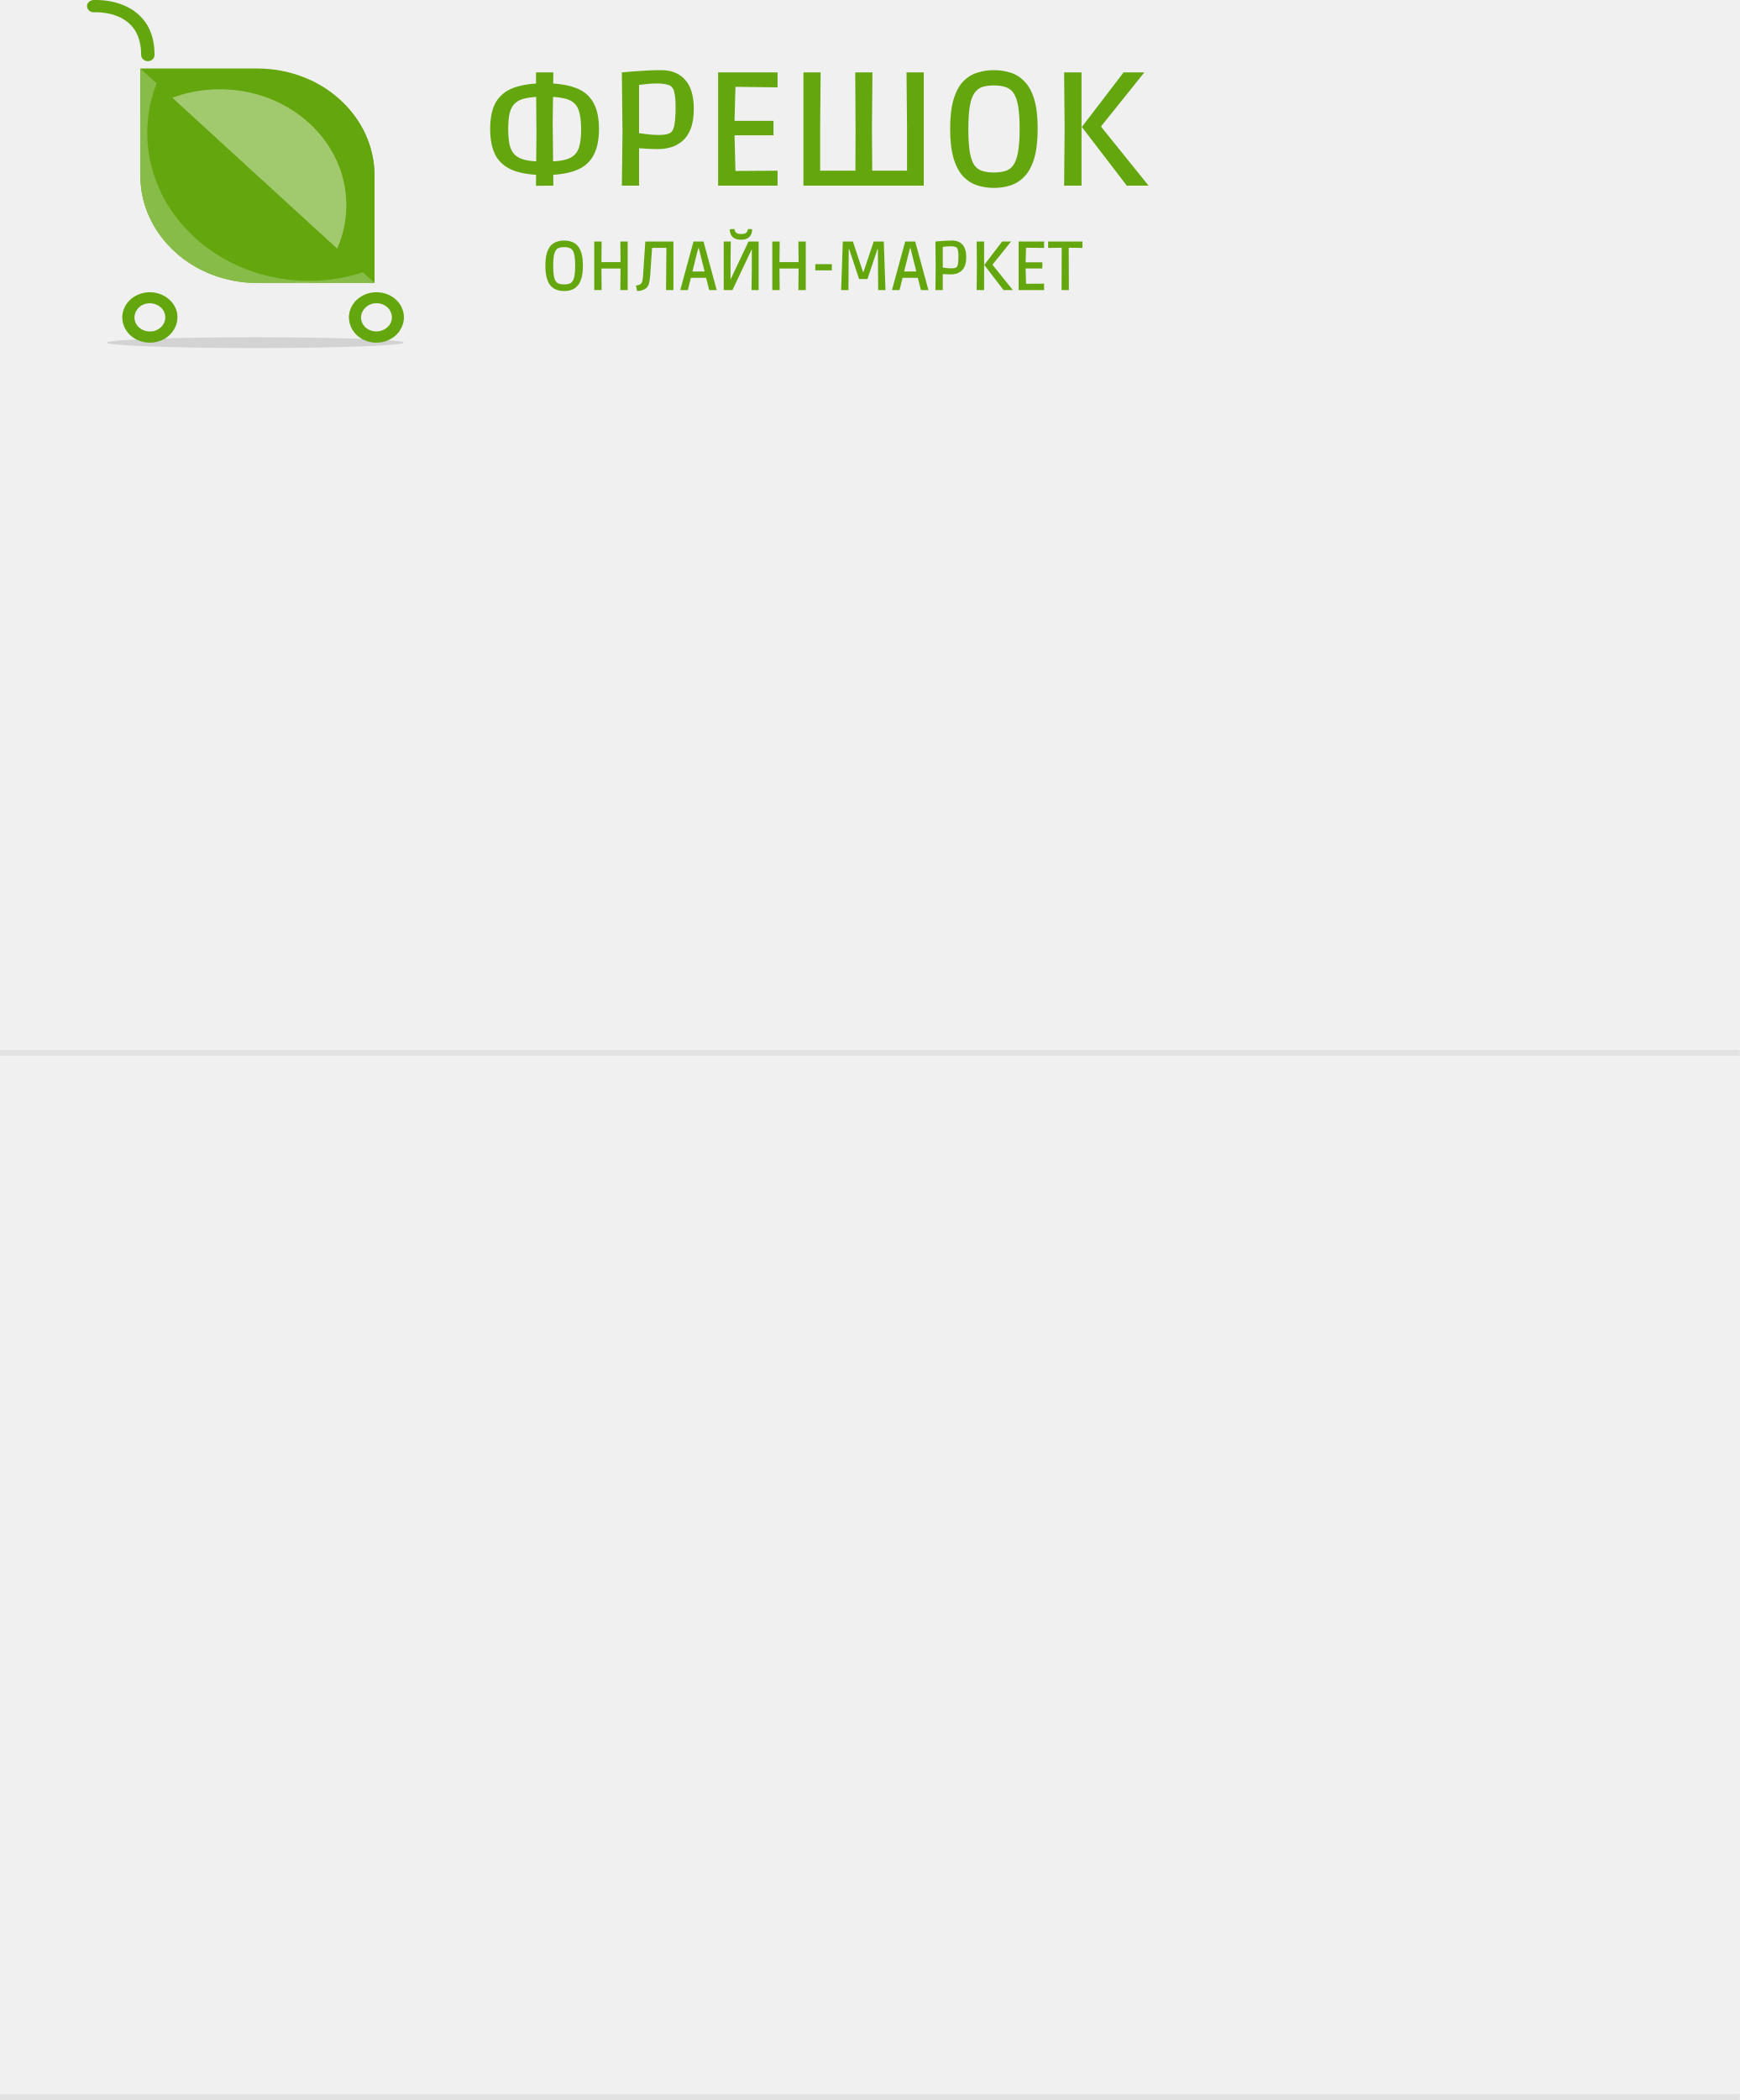
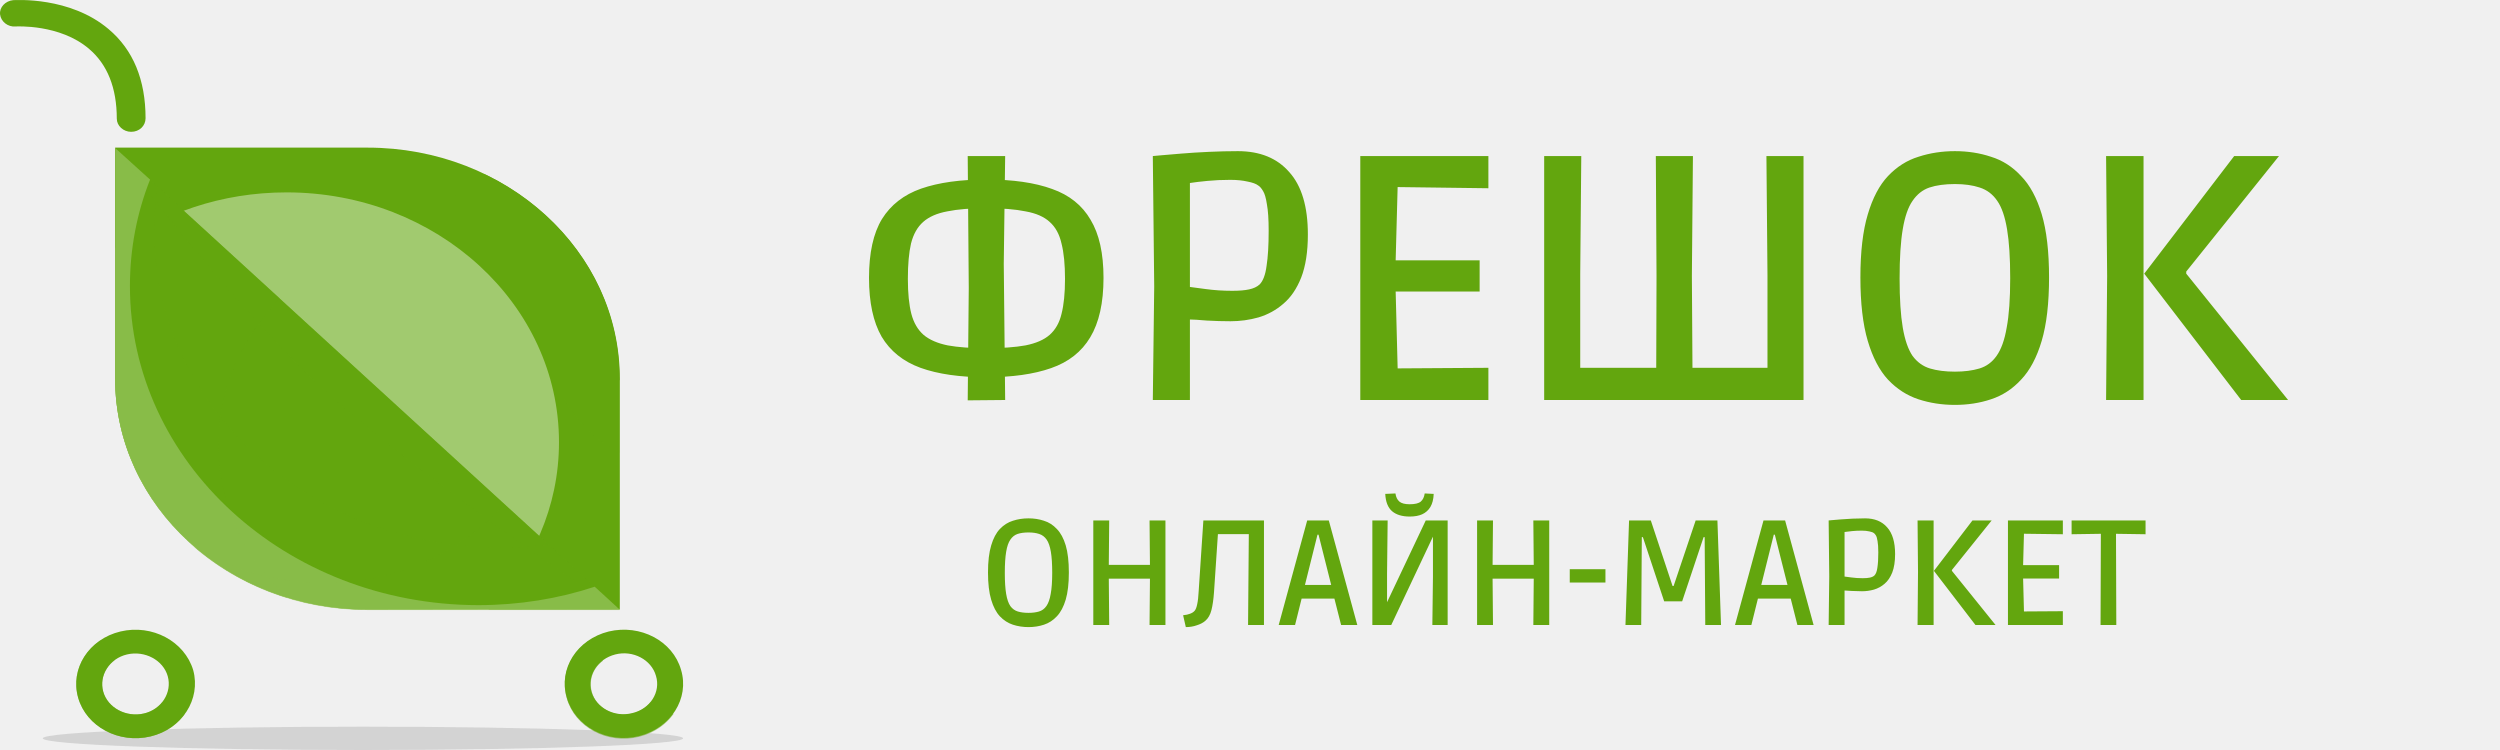
- <svg xmlns="http://www.w3.org/2000/svg" width="300" height="362" viewBox="0 0 300 362" fill="none">
-   <line y1="181.5" x2="300" y2="181.5" stroke="#C1C1C1" stroke-opacity="0.3" />
-   <line y1="361.5" x2="300" y2="361.5" stroke="#C1C1C1" stroke-opacity="0.3" />
-   <path d="M93.901 30.18C91.792 30.18 90.037 29.928 88.637 29.424C87.256 28.92 86.22 28.089 85.529 26.932C84.857 25.756 84.521 24.188 84.521 22.228C84.521 20.231 84.866 18.663 85.557 17.524C86.266 16.385 87.312 15.573 88.693 15.088C90.093 14.603 91.829 14.36 93.901 14.36C96.029 14.36 97.784 14.612 99.165 15.116C100.546 15.601 101.573 16.423 102.245 17.58C102.936 18.719 103.281 20.268 103.281 22.228C103.281 24.225 102.926 25.812 102.217 26.988C101.526 28.145 100.481 28.967 99.081 29.452C97.7 29.937 95.973 30.18 93.901 30.18ZM93.901 27.856C95.17 27.856 96.216 27.781 97.037 27.632C97.877 27.464 98.521 27.184 98.969 26.792C99.436 26.381 99.753 25.821 99.921 25.112C100.108 24.384 100.201 23.451 100.201 22.312C100.201 21.155 100.108 20.212 99.921 19.484C99.753 18.737 99.436 18.159 98.969 17.748C98.521 17.337 97.877 17.057 97.037 16.908C96.216 16.74 95.17 16.656 93.901 16.656C92.65 16.656 91.614 16.74 90.793 16.908C89.972 17.057 89.328 17.337 88.861 17.748C88.394 18.159 88.068 18.737 87.881 19.484C87.713 20.212 87.629 21.155 87.629 22.312C87.629 23.451 87.722 24.384 87.909 25.112C88.096 25.821 88.422 26.381 88.889 26.792C89.356 27.184 90 27.464 90.821 27.632C91.642 27.781 92.669 27.856 93.901 27.856ZM92.417 32.028L92.501 23.04L92.417 12.484H95.413L95.301 21.108L95.413 32L92.417 32.028ZM107.225 32L107.337 22.928L107.225 12.484C107.225 12.484 107.43 12.465 107.841 12.428C108.27 12.391 108.821 12.344 109.493 12.288C110.165 12.232 110.902 12.185 111.705 12.148C112.508 12.111 113.282 12.092 114.029 12.092C115.802 12.092 117.174 12.652 118.145 13.772C119.134 14.873 119.629 16.535 119.629 18.756C119.629 20.137 119.452 21.285 119.097 22.2C118.742 23.096 118.266 23.796 117.669 24.3C117.09 24.804 116.428 25.168 115.681 25.392C114.953 25.597 114.206 25.7 113.441 25.7C112.825 25.7 112.19 25.681 111.537 25.644C110.884 25.588 110.436 25.56 110.193 25.56V32H107.225ZM113.581 23.264C114.141 23.264 114.589 23.227 114.925 23.152C115.28 23.077 115.56 22.947 115.765 22.76C116.045 22.48 116.232 21.985 116.325 21.276C116.437 20.567 116.493 19.633 116.493 18.476C116.493 17.543 116.446 16.833 116.353 16.348C116.278 15.844 116.176 15.489 116.045 15.284C115.914 15.06 115.784 14.911 115.653 14.836C115.485 14.705 115.205 14.603 114.813 14.528C114.421 14.435 113.954 14.388 113.413 14.388C112.778 14.388 112.172 14.416 111.593 14.472C111.014 14.528 110.548 14.584 110.193 14.64V22.956C110.38 22.975 110.8 23.031 111.453 23.124C112.125 23.217 112.834 23.264 113.581 23.264ZM123.823 32V12.484H134.071V15.06L125.475 14.948L126.847 13.632L126.623 21.92L125.335 20.828H133.371V23.32H125.335L126.623 22.172L126.847 30.824L125.475 29.48L134.071 29.424V32H123.823ZM138.534 32V12.484H141.502L141.418 21.948V30.768L140.074 29.424H148.838L147.494 30.768L147.522 22.088L147.466 12.484H150.434L150.35 22.088L150.406 30.768L149.062 29.424H157.742L156.398 30.768V22.004L156.314 12.484H159.282V32H138.534ZM171.392 32.392C170.366 32.392 169.395 32.243 168.48 31.944C167.566 31.645 166.754 31.123 166.044 30.376C165.354 29.629 164.812 28.593 164.42 27.268C164.028 25.943 163.832 24.253 163.832 22.2C163.832 20.147 164.028 18.467 164.42 17.16C164.812 15.835 165.354 14.808 166.044 14.08C166.754 13.333 167.566 12.82 168.48 12.54C169.395 12.241 170.366 12.092 171.392 12.092C172.419 12.092 173.38 12.241 174.276 12.54C175.191 12.82 175.994 13.333 176.684 14.08C177.394 14.808 177.944 15.825 178.336 17.132C178.728 18.439 178.924 20.128 178.924 22.2C178.924 24.253 178.728 25.943 178.336 27.268C177.944 28.593 177.394 29.629 176.684 30.376C175.994 31.123 175.191 31.645 174.276 31.944C173.38 32.243 172.419 32.392 171.392 32.392ZM171.392 29.732C172.139 29.732 172.792 29.648 173.352 29.48C173.912 29.312 174.37 28.976 174.724 28.472C175.098 27.949 175.368 27.193 175.536 26.204C175.723 25.215 175.816 23.899 175.816 22.256C175.816 20.632 175.732 19.325 175.564 18.336C175.396 17.328 175.135 16.572 174.78 16.068C174.426 15.545 173.959 15.191 173.38 15.004C172.82 14.817 172.158 14.724 171.392 14.724C170.59 14.724 169.908 14.817 169.348 15.004C168.807 15.191 168.359 15.545 168.004 16.068C167.65 16.572 167.388 17.328 167.22 18.336C167.052 19.325 166.968 20.641 166.968 22.284C166.968 23.908 167.052 25.215 167.22 26.204C167.388 27.193 167.65 27.949 168.004 28.472C168.378 28.976 168.844 29.312 169.404 29.48C169.964 29.648 170.627 29.732 171.392 29.732ZM194.295 32L186.539 21.892L193.735 12.484H197.319L189.899 21.724V21.892L198.047 32H194.295ZM183.487 32L183.571 22.088L183.487 12.484H186.483V32H183.487Z" fill="#63A60E" />
-   <path d="M97.281 50.168C96.841 50.168 96.424 50.104 96.032 49.976C95.641 49.848 95.293 49.624 94.989 49.304C94.692 48.984 94.46 48.54 94.293 47.972C94.124 47.404 94.04 46.68 94.04 45.8C94.04 44.92 94.124 44.2 94.293 43.64C94.46 43.072 94.692 42.632 94.989 42.32C95.293 42 95.641 41.78 96.032 41.66C96.424 41.532 96.841 41.468 97.281 41.468C97.721 41.468 98.132 41.532 98.516 41.66C98.909 41.78 99.252 42 99.549 42.32C99.853 42.632 100.088 43.068 100.256 43.628C100.424 44.188 100.508 44.912 100.508 45.8C100.508 46.68 100.424 47.404 100.256 47.972C100.088 48.54 99.853 48.984 99.549 49.304C99.252 49.624 98.909 49.848 98.516 49.976C98.132 50.104 97.721 50.168 97.281 50.168ZM97.281 49.028C97.6 49.028 97.88 48.992 98.121 48.92C98.361 48.848 98.556 48.704 98.709 48.488C98.868 48.264 98.984 47.94 99.056 47.516C99.136 47.092 99.177 46.528 99.177 45.824C99.177 45.128 99.141 44.568 99.069 44.144C98.996 43.712 98.885 43.388 98.733 43.172C98.581 42.948 98.38 42.796 98.132 42.716C97.892 42.636 97.609 42.596 97.281 42.596C96.936 42.596 96.644 42.636 96.404 42.716C96.172 42.796 95.981 42.948 95.829 43.172C95.677 43.388 95.564 43.712 95.493 44.144C95.421 44.568 95.385 45.132 95.385 45.836C95.385 46.532 95.421 47.092 95.493 47.516C95.564 47.94 95.677 48.264 95.829 48.488C95.989 48.704 96.189 48.848 96.428 48.92C96.668 48.992 96.953 49.028 97.281 49.028ZM102.464 50V41.636H103.736L103.7 45.608L103.136 45.188H107.564L107 45.608L106.964 41.636H108.236V50H106.964L107 45.872L107.564 46.292H103.136L103.7 45.872L103.736 50H102.464ZM109.865 50.168L109.649 49.22C109.761 49.204 109.865 49.188 109.961 49.172C110.057 49.148 110.137 49.124 110.201 49.1C110.361 49.044 110.485 48.964 110.573 48.86C110.661 48.756 110.729 48.58 110.777 48.332C110.833 48.084 110.873 47.724 110.897 47.252L111.269 41.636H116.117V50H114.845L114.905 42.728H112.433L112.121 47.372C112.081 47.94 112.013 48.416 111.917 48.8C111.821 49.184 111.653 49.476 111.413 49.676C111.245 49.82 111.021 49.936 110.741 50.024C110.469 50.12 110.177 50.168 109.865 50.168ZM117.296 50L119.576 41.636H121.304L123.584 50H122.288L121.64 47.444L122.312 47.888H118.592L119.24 47.444L118.604 50H117.296ZM119.252 47.372L118.82 46.796H122.072L121.64 47.372L120.344 42.224L121.052 42.776H119.84L120.536 42.224L119.252 47.372ZM124.788 50V41.636H126.012L125.964 45.884V48.176L129.06 41.636H130.812V50H129.588L129.636 46.148V42.932L126.3 50H124.788ZM127.776 41.324C127.168 41.324 126.696 41.18 126.36 40.892C126.032 40.604 125.852 40.144 125.82 39.512L126.636 39.476C126.676 39.764 126.78 39.98 126.948 40.124C127.116 40.268 127.392 40.34 127.776 40.34C128.2 40.34 128.496 40.268 128.664 40.124C128.832 39.98 128.936 39.764 128.976 39.476L129.696 39.512C129.68 39.936 129.592 40.284 129.432 40.556C129.272 40.82 129.052 41.016 128.772 41.144C128.5 41.264 128.168 41.324 127.776 41.324ZM133.167 50V41.636H134.439L134.403 45.608L133.839 45.188H138.267L137.703 45.608L137.667 41.636H138.939V50H137.667L137.703 45.872L138.267 46.292H133.839L134.403 45.872L134.439 50H133.167ZM140.58 46.604V45.536H143.436V46.604H140.58ZM145.037 50L145.325 41.636H147.065L148.805 46.88H148.889L150.653 41.636H152.393L152.681 50H151.421L151.373 42.968H151.289L149.573 48.104H148.133L146.429 42.968H146.345L146.297 50H145.037ZM153.8 50L156.08 41.636H157.808L160.088 50H158.792L158.144 47.444L158.816 47.888H155.096L155.744 47.444L155.108 50H153.8ZM155.756 47.372L155.324 46.796H158.576L158.144 47.372L156.848 42.224L157.556 42.776H156.344L157.04 42.224L155.756 47.372ZM161.292 50L161.34 46.112L161.292 41.636C161.292 41.636 161.38 41.628 161.556 41.612C161.74 41.596 161.976 41.576 162.264 41.552C162.552 41.528 162.868 41.508 163.212 41.492C163.556 41.476 163.888 41.468 164.208 41.468C164.968 41.468 165.556 41.708 165.972 42.188C166.396 42.66 166.608 43.372 166.608 44.324C166.608 44.916 166.532 45.408 166.38 45.8C166.228 46.184 166.024 46.484 165.768 46.7C165.52 46.916 165.236 47.072 164.916 47.168C164.604 47.256 164.284 47.3 163.956 47.3C163.692 47.3 163.42 47.292 163.14 47.276C162.86 47.252 162.668 47.24 162.564 47.24V50H161.292ZM164.016 46.256C164.256 46.256 164.448 46.24 164.592 46.208C164.744 46.176 164.864 46.12 164.952 46.04C165.072 45.92 165.152 45.708 165.192 45.404C165.24 45.1 165.264 44.7 165.264 44.204C165.264 43.804 165.244 43.5 165.204 43.292C165.172 43.076 165.128 42.924 165.072 42.836C165.016 42.74 164.96 42.676 164.904 42.644C164.832 42.588 164.712 42.544 164.544 42.512C164.376 42.472 164.176 42.452 163.944 42.452C163.672 42.452 163.412 42.464 163.164 42.488C162.916 42.512 162.716 42.536 162.564 42.56V46.124C162.644 46.132 162.824 46.156 163.104 46.196C163.392 46.236 163.696 46.256 164.016 46.256ZM173.037 50L169.713 45.668L172.797 41.636H174.333L171.153 45.596V45.668L174.645 50H173.037ZM168.405 50L168.441 45.752L168.405 41.636H169.689V50H168.405ZM175.636 50V41.636H180.028V42.74L176.344 42.692L176.932 42.128L176.836 45.68L176.284 45.212H179.728V46.28H176.284L176.836 45.788L176.932 49.496L176.344 48.92L180.028 48.896V50H175.636ZM183.044 50L183.068 42.704L180.728 42.74V41.636H186.644V42.74L184.28 42.704L184.304 50H183.044Z" fill="#63A60E" />
-   <path opacity="0.2" d="M69.648 59.067C69.648 58.555 58.174 58.134 44.037 58.134C29.899 58.134 18.425 58.555 18.425 59.067C18.425 59.579 29.899 60 44.037 60C58.207 60 69.648 59.579 69.648 59.067Z" fill="#5D5D5D" />
-   <path d="M44.398 11.81C55.544 11.81 64.585 20.087 64.585 30.291V48.773H44.398C33.253 48.773 24.212 40.495 24.212 30.291V11.81H44.398Z" fill="#63A60E" />
-   <path opacity="0.3" d="M61.692 20.779C60.015 22.555 58.996 24.873 58.996 27.402C58.996 31.164 61.232 34.445 64.552 36.221V30.291C64.552 26.83 63.533 23.579 61.692 20.779Z" fill="#63A60E" />
-   <path d="M53.769 13.947C50.612 15.602 48.508 18.703 48.508 22.285C48.508 27.582 53.209 31.886 58.996 31.886C61.034 31.886 62.941 31.345 64.552 30.412V30.291C64.552 23.188 60.18 17.017 53.769 13.947Z" fill="#63A60E" />
-   <path opacity="0.5" d="M37.922 15.391C32.727 15.391 27.96 17.046 24.212 19.846V30.32C24.212 40.525 33.253 48.802 44.398 48.802H54.065C57.582 45.25 59.719 40.555 59.719 35.377C59.719 24.331 49.955 15.391 37.922 15.391Z" fill="#E0EDCF" />
-   <path d="M64.552 48.743L44.398 48.773C33.253 48.773 24.212 40.495 24.212 30.291V11.84L64.552 48.743Z" fill="#63A60E" />
-   <path opacity="0.3" d="M27.335 18.432C27.335 32.458 39.763 43.806 55.051 43.806C56.366 43.806 57.648 43.716 58.897 43.565L27.598 14.94C27.434 16.084 27.335 17.258 27.335 18.432Z" fill="#63A60E" />
-   <path opacity="0.3" d="M64.552 48.773L24.376 11.991C29.11 18.462 34.568 25.024 40.124 30.442C44.464 34.656 56.99 44.077 64.552 48.773Z" fill="#63A60E" />
-   <path opacity="0.3" d="M37.396 23.88L24.212 11.84V30.321C24.212 38.478 29.998 45.401 37.987 47.84C34.568 44.679 32.464 40.345 32.464 35.589C32.464 31.074 34.338 26.98 37.396 23.88Z" fill="#63A60E" />
-   <path opacity="0.3" d="M55.347 40.345C51.927 44.167 46.733 46.636 40.913 46.636C37.034 46.636 33.417 45.552 30.425 43.686C34.042 46.846 38.941 48.803 44.366 48.803H64.552V48.773L55.347 40.345Z" fill="#63A60E" />
-   <path opacity="0.3" d="M25.395 22.887C25.395 19.907 25.954 17.017 27.006 14.368L24.212 11.84V30.321C24.212 40.525 33.253 48.803 44.398 48.803H64.585V48.773L62.58 46.937C59.654 47.9 56.53 48.411 53.242 48.411C37.856 48.381 25.395 36.973 25.395 22.887Z" fill="#E0EDCF" />
-   <path d="M64.224 52.355C65.637 51.993 67.117 52.776 67.478 54.07C67.873 55.365 67.018 56.719 65.572 57.05C64.158 57.411 62.678 56.629 62.317 55.334C61.955 54.04 62.81 52.716 64.224 52.355ZM63.697 50.519C61.166 51.151 59.654 53.498 60.344 55.816C61.002 58.134 63.599 59.518 66.13 58.886C68.662 58.254 70.174 55.876 69.484 53.589C68.826 51.271 66.229 49.916 63.697 50.519Z" fill="#63A60E" />
-   <path opacity="0.5" d="M67.05 56.177C66.689 56.598 66.196 56.929 65.604 57.08C64.19 57.441 62.711 56.658 62.349 55.364C62.086 54.401 62.448 53.438 63.237 52.866C62.842 52.354 62.513 51.782 62.185 51.21C60.606 52.234 59.817 54.07 60.343 55.876C61.001 58.193 63.598 59.578 66.13 58.946C67.314 58.645 68.267 57.983 68.892 57.11C68.267 56.809 67.642 56.508 67.05 56.177Z" fill="#63A60E" />
-   <path d="M25.165 52.355C26.578 52.023 28.058 52.806 28.42 54.1C28.781 55.395 27.927 56.749 26.513 57.08C25.099 57.411 23.619 56.629 23.258 55.334C22.896 54.04 23.751 52.686 25.165 52.355ZM24.639 50.518C22.107 51.12 20.595 53.498 21.252 55.816C21.91 58.134 24.507 59.518 27.039 58.916C29.57 58.314 31.083 55.936 30.458 53.619C29.768 51.301 27.17 49.916 24.639 50.518Z" fill="#63A60E" />
-   <path opacity="0.5" d="M27.96 56.207C27.598 56.628 27.105 56.959 26.513 57.08C25.099 57.411 23.62 56.628 23.258 55.334C22.995 54.371 23.39 53.408 24.146 52.836C23.751 52.324 23.423 51.752 23.127 51.18C21.549 52.173 20.727 54.01 21.253 55.816C21.91 58.133 24.508 59.518 27.039 58.916C28.223 58.645 29.209 57.953 29.801 57.08C29.143 56.839 28.552 56.538 27.96 56.207Z" fill="#63A60E" />
-   <path d="M25.494 10.546C24.869 10.546 24.343 10.064 24.343 9.492C24.343 7.024 23.587 5.158 22.14 3.924C19.806 1.907 16.288 2.118 16.255 2.118C15.631 2.178 15.072 1.726 15.006 1.154C14.94 0.582 15.433 0.071 16.058 0.011C16.255 0.011 20.595 -0.29 23.686 2.328C25.658 3.984 26.645 6.392 26.645 9.462C26.645 10.064 26.151 10.546 25.494 10.546Z" fill="#63A60E" />
+ <svg xmlns="http://www.w3.org/2000/svg" width="200" height="60" viewBox="0 0 200 60" fill="none">
+   <g clip-path="url(#clip0_460_11)">
+     <path d="M78.901 30.18C76.792 30.18 75.037 29.928 73.637 29.424C72.256 28.92 71.22 28.089 70.529 26.932C69.857 25.756 69.521 24.188 69.521 22.228C69.521 20.231 69.866 18.663 70.557 17.524C71.266 16.385 72.312 15.573 73.693 15.088C75.093 14.603 76.829 14.36 78.901 14.36C81.029 14.36 82.784 14.612 84.165 15.116C85.546 15.601 86.573 16.423 87.245 17.58C87.936 18.719 88.281 20.268 88.281 22.228C88.281 24.225 87.926 25.812 87.217 26.988C86.526 28.145 85.481 28.967 84.081 29.452C82.7 29.937 80.973 30.18 78.901 30.18ZM78.901 27.856C80.17 27.856 81.216 27.781 82.037 27.632C82.877 27.464 83.521 27.184 83.969 26.792C84.436 26.381 84.753 25.821 84.921 25.112C85.108 24.384 85.201 23.451 85.201 22.312C85.201 21.155 85.108 20.212 84.921 19.484C84.753 18.737 84.436 18.159 83.969 17.748C83.521 17.337 82.877 17.057 82.037 16.908C81.216 16.74 80.17 16.656 78.901 16.656C77.65 16.656 76.614 16.74 75.793 16.908C74.972 17.057 74.328 17.337 73.861 17.748C73.394 18.159 73.068 18.737 72.881 19.484C72.713 20.212 72.629 21.155 72.629 22.312C72.629 23.451 72.722 24.384 72.909 25.112C73.096 25.821 73.422 26.381 73.889 26.792C74.356 27.184 75 27.464 75.821 27.632C76.642 27.781 77.669 27.856 78.901 27.856ZM77.417 32.028L77.501 23.04L77.417 12.484H80.413L80.301 21.108L80.413 32L77.417 32.028ZM92.225 32L92.337 22.928L92.225 12.484C92.225 12.484 92.43 12.465 92.841 12.428C93.27 12.391 93.821 12.344 94.493 12.288C95.165 12.232 95.902 12.185 96.705 12.148C97.508 12.111 98.282 12.092 99.029 12.092C100.802 12.092 102.174 12.652 103.145 13.772C104.134 14.873 104.629 16.535 104.629 18.756C104.629 20.137 104.452 21.285 104.097 22.2C103.742 23.096 103.266 23.796 102.669 24.3C102.09 24.804 101.428 25.168 100.681 25.392C99.953 25.597 99.206 25.7 98.441 25.7C97.825 25.7 97.19 25.681 96.537 25.644C95.884 25.588 95.436 25.56 95.193 25.56V32H92.225ZM98.581 23.264C99.141 23.264 99.589 23.227 99.925 23.152C100.28 23.077 100.56 22.947 100.765 22.76C101.045 22.48 101.232 21.985 101.325 21.276C101.437 20.567 101.493 19.633 101.493 18.476C101.493 17.543 101.446 16.833 101.353 16.348C101.278 15.844 101.176 15.489 101.045 15.284C100.914 15.06 100.784 14.911 100.653 14.836C100.485 14.705 100.205 14.603 99.813 14.528C99.421 14.435 98.954 14.388 98.413 14.388C97.778 14.388 97.172 14.416 96.593 14.472C96.014 14.528 95.548 14.584 95.193 14.64V22.956C95.38 22.975 95.8 23.031 96.453 23.124C97.125 23.217 97.834 23.264 98.581 23.264ZM108.823 32V12.484H119.071V15.06L110.475 14.948L111.847 13.632L111.623 21.92L110.335 20.828H118.371V23.32H110.335L111.623 22.172L111.847 30.824L110.475 29.48L119.071 29.424V32H108.823ZM123.534 32V12.484H126.502L126.418 21.948V30.768L125.074 29.424H133.838L132.494 30.768L132.522 22.088L132.466 12.484H135.434L135.35 22.088L135.406 30.768L134.062 29.424H142.742L141.398 30.768V22.004L141.314 12.484H144.282V32H123.534ZM156.392 32.392C155.366 32.392 154.395 32.243 153.48 31.944C152.566 31.645 151.754 31.123 151.044 30.376C150.354 29.629 149.812 28.593 149.42 27.268C149.028 25.943 148.832 24.253 148.832 22.2C148.832 20.147 149.028 18.467 149.42 17.16C149.812 15.835 150.354 14.808 151.044 14.08C151.754 13.333 152.566 12.82 153.48 12.54C154.395 12.241 155.366 12.092 156.392 12.092C157.419 12.092 158.38 12.241 159.276 12.54C160.191 12.82 160.994 13.333 161.684 14.08C162.394 14.808 162.944 15.825 163.336 17.132C163.728 18.439 163.924 20.128 163.924 22.2C163.924 24.253 163.728 25.943 163.336 27.268C162.944 28.593 162.394 29.629 161.684 30.376C160.994 31.123 160.191 31.645 159.276 31.944C158.38 32.243 157.419 32.392 156.392 32.392ZM156.392 29.732C157.139 29.732 157.792 29.648 158.352 29.48C158.912 29.312 159.37 28.976 159.724 28.472C160.098 27.949 160.368 27.193 160.536 26.204C160.723 25.215 160.816 23.899 160.816 22.256C160.816 20.632 160.732 19.325 160.564 18.336C160.396 17.328 160.135 16.572 159.78 16.068C159.426 15.545 158.959 15.191 158.38 15.004C157.82 14.817 157.158 14.724 156.392 14.724C155.59 14.724 154.908 14.817 154.348 15.004C153.807 15.191 153.359 15.545 153.004 16.068C152.65 16.572 152.388 17.328 152.22 18.336C152.052 19.325 151.968 20.641 151.968 22.284C151.968 23.908 152.052 25.215 152.22 26.204C152.388 27.193 152.65 27.949 153.004 28.472C153.378 28.976 153.844 29.312 154.404 29.48C154.964 29.648 155.627 29.732 156.392 29.732ZM179.295 32L171.539 21.892L178.735 12.484H182.319L174.899 21.724V21.892L183.047 32H179.295ZM168.487 32L168.571 22.088L168.487 12.484H171.483V32H168.487Z" fill="#63A60E" />
+     <path d="M82.281 50.168C81.841 50.168 81.424 50.104 81.032 49.976C80.641 49.848 80.293 49.624 79.989 49.304C79.692 48.984 79.46 48.54 79.293 47.972C79.124 47.404 79.04 46.68 79.04 45.8C79.04 44.92 79.124 44.2 79.293 43.64C79.46 43.072 79.692 42.632 79.989 42.32C80.293 42 80.641 41.78 81.032 41.66C81.424 41.532 81.841 41.468 82.281 41.468C82.721 41.468 83.132 41.532 83.516 41.66C83.909 41.78 84.252 42 84.549 42.32C84.853 42.632 85.088 43.068 85.257 43.628C85.424 44.188 85.508 44.912 85.508 45.8C85.508 46.68 85.424 47.404 85.257 47.972C85.088 48.54 84.853 48.984 84.549 49.304C84.252 49.624 83.909 49.848 83.516 49.976C83.132 50.104 82.721 50.168 82.281 50.168ZM82.281 49.028C82.6 49.028 82.88 48.992 83.121 48.92C83.361 48.848 83.556 48.704 83.709 48.488C83.868 48.264 83.984 47.94 84.056 47.516C84.136 47.092 84.177 46.528 84.177 45.824C84.177 45.128 84.141 44.568 84.069 44.144C83.996 43.712 83.885 43.388 83.733 43.172C83.581 42.948 83.38 42.796 83.132 42.716C82.892 42.636 82.609 42.596 82.281 42.596C81.936 42.596 81.644 42.636 81.404 42.716C81.172 42.796 80.981 42.948 80.829 43.172C80.677 43.388 80.564 43.712 80.493 44.144C80.421 44.568 80.385 45.132 80.385 45.836C80.385 46.532 80.421 47.092 80.493 47.516C80.564 47.94 80.677 48.264 80.829 48.488C80.989 48.704 81.189 48.848 81.428 48.92C81.668 48.992 81.953 49.028 82.281 49.028ZM87.464 50V41.636H88.736L88.7 45.608L88.136 45.188H92.564L92 45.608L91.964 41.636H93.236V50H91.964L92 45.872L92.564 46.292H88.136L88.7 45.872L88.736 50H87.464ZM94.865 50.168L94.649 49.22C94.761 49.204 94.865 49.188 94.961 49.172C95.057 49.148 95.137 49.124 95.201 49.1C95.361 49.044 95.485 48.964 95.573 48.86C95.661 48.756 95.729 48.58 95.777 48.332C95.833 48.084 95.873 47.724 95.897 47.252L96.269 41.636H101.117V50H99.845L99.905 42.728H97.433L97.121 47.372C97.081 47.94 97.013 48.416 96.917 48.8C96.821 49.184 96.653 49.476 96.413 49.676C96.245 49.82 96.021 49.936 95.741 50.024C95.469 50.12 95.177 50.168 94.865 50.168ZM102.296 50L104.576 41.636H106.304L108.584 50H107.288L106.64 47.444L107.312 47.888H103.592L104.24 47.444L103.604 50H102.296ZM104.252 47.372L103.82 46.796H107.072L106.64 47.372L105.344 42.224L106.052 42.776H104.84L105.536 42.224L104.252 47.372ZM109.788 50V41.636H111.012L110.964 45.884V48.176L114.06 41.636H115.812V50H114.588L114.636 46.148V42.932L111.3 50H109.788ZM112.776 41.324C112.168 41.324 111.696 41.18 111.36 40.892C111.032 40.604 110.852 40.144 110.82 39.512L111.636 39.476C111.676 39.764 111.78 39.98 111.948 40.124C112.116 40.268 112.392 40.34 112.776 40.34C113.2 40.34 113.496 40.268 113.664 40.124C113.832 39.98 113.936 39.764 113.976 39.476L114.696 39.512C114.68 39.936 114.592 40.284 114.432 40.556C114.272 40.82 114.052 41.016 113.772 41.144C113.5 41.264 113.168 41.324 112.776 41.324ZM118.167 50V41.636H119.439L119.403 45.608L118.839 45.188H123.267L122.703 45.608L122.667 41.636H123.939V50H122.667L122.703 45.872L123.267 46.292H118.839L119.403 45.872L119.439 50H118.167ZM125.58 46.604V45.536H128.436V46.604H125.58ZM130.037 50L130.325 41.636H132.065L133.805 46.88H133.889L135.653 41.636H137.393L137.681 50H136.421L136.373 42.968H136.289L134.573 48.104H133.133L131.429 42.968H131.345L131.297 50H130.037ZM138.8 50L141.08 41.636H142.808L145.088 50H143.792L143.144 47.444L143.816 47.888H140.096L140.744 47.444L140.108 50H138.8ZM140.756 47.372L140.324 46.796H143.576L143.144 47.372L141.848 42.224L142.556 42.776H141.344L142.04 42.224L140.756 47.372ZM146.292 50L146.34 46.112L146.292 41.636C146.292 41.636 146.38 41.628 146.556 41.612C146.74 41.596 146.976 41.576 147.264 41.552C147.552 41.528 147.868 41.508 148.212 41.492C148.556 41.476 148.888 41.468 149.208 41.468C149.968 41.468 150.556 41.708 150.972 42.188C151.396 42.66 151.608 43.372 151.608 44.324C151.608 44.916 151.532 45.408 151.38 45.8C151.228 46.184 151.024 46.484 150.768 46.7C150.52 46.916 150.236 47.072 149.916 47.168C149.604 47.256 149.284 47.3 148.956 47.3C148.692 47.3 148.42 47.292 148.14 47.276C147.86 47.252 147.668 47.24 147.564 47.24V50H146.292ZM149.016 46.256C149.256 46.256 149.448 46.24 149.592 46.208C149.744 46.176 149.864 46.12 149.952 46.04C150.072 45.92 150.152 45.708 150.192 45.404C150.24 45.1 150.264 44.7 150.264 44.204C150.264 43.804 150.244 43.5 150.204 43.292C150.172 43.076 150.128 42.924 150.072 42.836C150.016 42.74 149.96 42.676 149.904 42.644C149.832 42.588 149.712 42.544 149.544 42.512C149.376 42.472 149.176 42.452 148.944 42.452C148.672 42.452 148.412 42.464 148.164 42.488C147.916 42.512 147.716 42.536 147.564 42.56V46.124C147.644 46.132 147.824 46.156 148.104 46.196C148.392 46.236 148.696 46.256 149.016 46.256ZM158.037 50L154.713 45.668L157.797 41.636H159.333L156.153 45.596V45.668L159.645 50H158.037ZM153.405 50L153.441 45.752L153.405 41.636H154.689V50H153.405ZM160.636 50V41.636H165.028V42.74L161.344 42.692L161.932 42.128L161.836 45.68L161.284 45.212H164.728V46.28H161.284L161.836 45.788L161.932 49.496L161.344 48.92L165.028 48.896V50H160.636ZM168.044 50L168.068 42.704L165.728 42.74V41.636H171.644V42.74L169.28 42.704L169.304 50H168.044Z" fill="#63A60E" />
+     <path opacity="0.2" d="M54.648 59.067C54.648 58.555 43.174 58.134 29.037 58.134C14.899 58.134 3.425 58.555 3.425 59.067C3.425 59.579 14.899 60 29.037 60C43.207 60 54.648 59.579 54.648 59.067Z" fill="#5D5D5D" />
+     <path d="M29.398 11.81C40.544 11.81 49.585 20.087 49.585 30.291V48.773H29.398C18.253 48.773 9.212 40.495 9.212 30.291V11.81H29.398Z" fill="#63A60E" />
+     <path opacity="0.3" d="M46.692 20.779C45.015 22.555 43.996 24.873 43.996 27.402C43.996 31.164 46.232 34.445 49.552 36.221V30.291C49.552 26.83 48.533 23.579 46.692 20.779Z" fill="#63A60E" />
+     <path d="M38.769 13.947C35.612 15.602 33.508 18.703 33.508 22.285C33.508 27.582 38.209 31.886 43.996 31.886C46.034 31.886 47.941 31.345 49.552 30.412V30.291C49.552 23.188 45.18 17.017 38.769 13.947Z" fill="#63A60E" />
+     <path opacity="0.5" d="M22.922 15.391C17.727 15.391 12.96 17.046 9.212 19.846V30.32C9.212 40.525 18.253 48.802 29.398 48.802H39.065C42.582 45.25 44.719 40.555 44.719 35.377C44.719 24.331 34.955 15.391 22.922 15.391Z" fill="#E0EDCF" />
+     <path d="M49.552 48.743L29.398 48.773C18.253 48.773 9.212 40.495 9.212 30.291V11.84L49.552 48.743Z" fill="#63A60E" />
+     <path opacity="0.3" d="M12.335 18.432C12.335 32.458 24.763 43.806 40.051 43.806C41.366 43.806 42.648 43.716 43.897 43.565L12.598 14.94C12.434 16.084 12.335 17.258 12.335 18.432Z" fill="#63A60E" />
+     <path opacity="0.3" d="M49.552 48.773L9.376 11.991C14.11 18.462 19.568 25.024 25.124 30.442C29.464 34.656 41.99 44.077 49.552 48.773Z" fill="#63A60E" />
+     <path opacity="0.3" d="M22.396 23.88L9.212 11.84V30.321C9.212 38.478 14.998 45.401 22.987 47.84C19.568 44.679 17.464 40.345 17.464 35.589C17.464 31.074 19.338 26.98 22.396 23.88Z" fill="#63A60E" />
+     <path opacity="0.3" d="M40.347 40.345C36.927 44.167 31.733 46.636 25.913 46.636C22.034 46.636 18.417 45.552 15.425 43.686C19.042 46.846 23.941 48.803 29.366 48.803H49.552V48.773L40.347 40.345Z" fill="#63A60E" />
+     <path opacity="0.3" d="M10.395 22.887C10.395 19.907 10.954 17.017 12.006 14.368L9.212 11.84V30.321C9.212 40.525 18.253 48.803 29.398 48.803H49.585V48.773L47.58 46.937C44.654 47.9 41.53 48.411 38.242 48.411C22.856 48.381 10.395 36.973 10.395 22.887Z" fill="#E0EDCF" />
+     <path d="M49.224 52.355C50.637 51.993 52.117 52.776 52.478 54.07C52.873 55.365 52.018 56.719 50.572 57.05C49.158 57.411 47.678 56.629 47.317 55.334C46.955 54.04 47.81 52.716 49.224 52.355ZM48.697 50.519C46.166 51.151 44.654 53.498 45.344 55.816C46.002 58.134 48.599 59.518 51.13 58.886C53.662 58.254 55.174 55.876 54.484 53.589C53.826 51.271 51.229 49.916 48.697 50.519Z" fill="#63A60E" />
+     <path opacity="0.5" d="M52.05 56.177C51.689 56.598 51.196 56.929 50.604 57.08C49.19 57.441 47.711 56.658 47.349 55.364C47.086 54.401 47.448 53.438 48.237 52.866C47.842 52.354 47.513 51.782 47.185 51.21C45.606 52.234 44.817 54.07 45.343 55.876C46.001 58.193 48.598 59.578 51.13 58.946C52.313 58.645 53.267 57.983 53.892 57.11C53.267 56.809 52.642 56.508 52.05 56.177Z" fill="#63A60E" />
+     <path d="M10.165 52.355C11.579 52.023 13.058 52.806 13.42 54.1C13.781 55.395 12.927 56.749 11.513 57.08C10.099 57.411 8.62 56.629 8.258 55.334C7.896 54.04 8.751 52.686 10.165 52.355ZM9.639 50.518C7.107 51.12 5.595 53.498 6.252 55.816C6.91 58.134 9.507 59.518 12.039 58.916C14.57 58.314 16.083 55.936 15.458 53.619C14.768 51.301 12.17 49.916 9.639 50.518Z" fill="#63A60E" />
+     <path opacity="0.5" d="M12.96 56.207C12.598 56.628 12.105 56.959 11.513 57.08C10.099 57.411 8.62 56.628 8.258 55.334C7.995 54.371 8.39 53.408 9.146 52.836C8.751 52.324 8.423 51.752 8.127 51.18C6.549 52.173 5.727 54.01 6.253 55.816C6.91 58.133 9.508 59.518 12.039 58.916C13.223 58.645 14.209 57.953 14.801 57.08C14.143 56.839 13.552 56.538 12.96 56.207Z" fill="#63A60E" />
+     <path d="M10.494 10.546C9.869 10.546 9.343 10.064 9.343 9.492C9.343 7.024 8.587 5.158 7.14 3.924C4.806 1.907 1.288 2.118 1.255 2.118C0.631 2.178 0.072 1.726 0.006 1.154C-0.06 0.582 0.433 0.071 1.058 0.011C1.255 0.011 5.595 -0.29 8.686 2.328C10.658 3.984 11.645 6.392 11.645 9.462C11.645 10.064 11.151 10.546 10.494 10.546Z" fill="#63A60E" />
+   </g>
+   <defs>
+     <clipPath id="clip0_460_11">
+       <rect width="200" height="60" fill="white" />
+     </clipPath>
+   </defs>
</svg>
